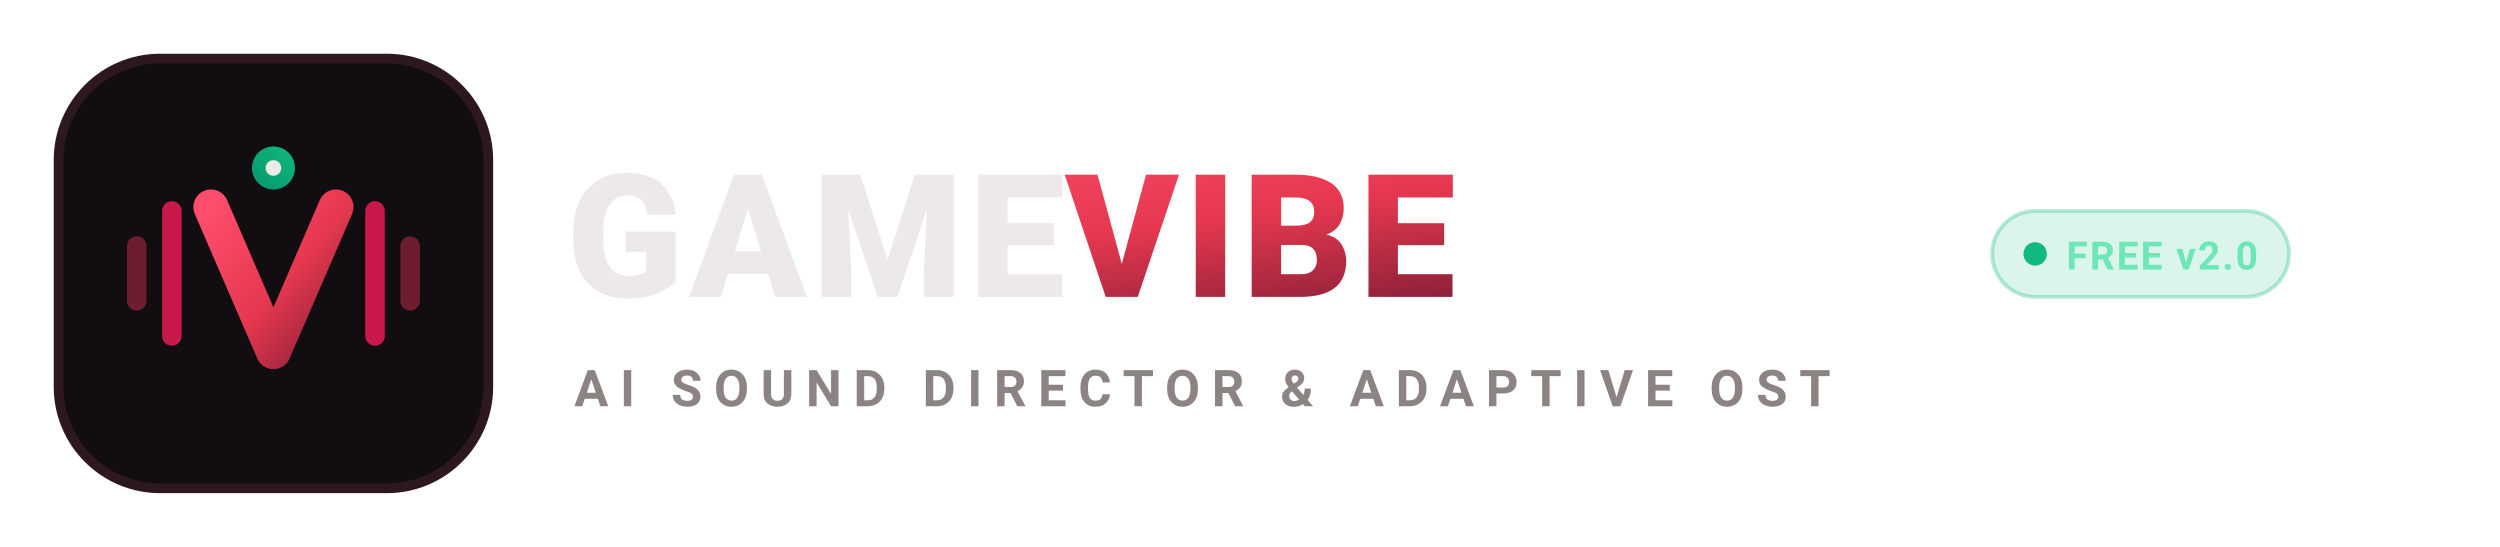
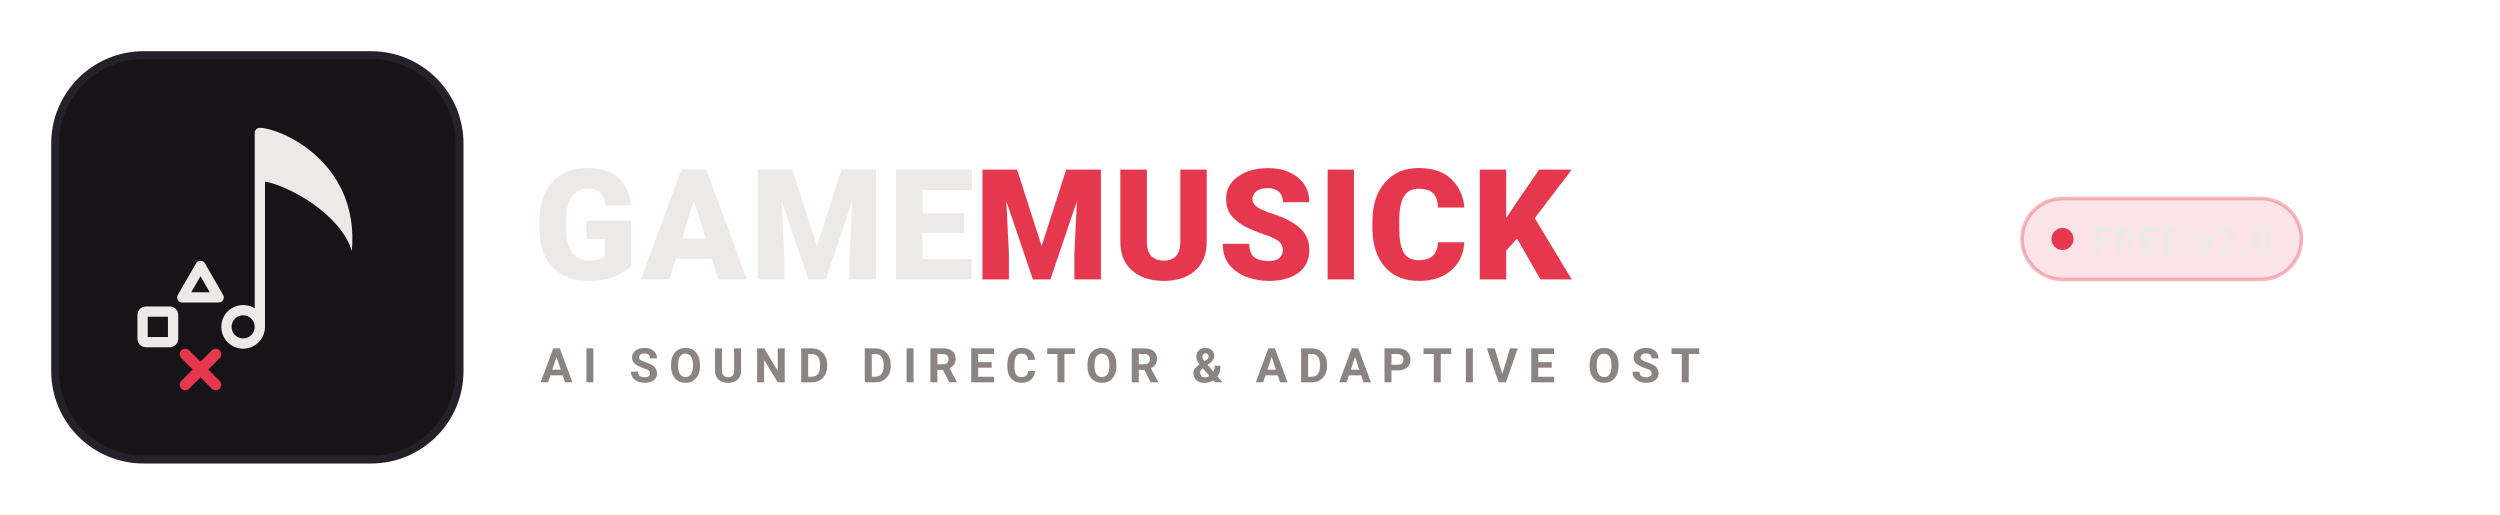
- <svg xmlns="http://www.w3.org/2000/svg" viewBox="0 0 640 140" width="640" height="140">
-   <defs>
-     <linearGradient id="waveGradH" x1="0%" y1="0%" x2="100%" y2="100%">
-       <stop offset="0%" stop-color="#FF4D6D" />
-       <stop offset="55%" stop-color="#E5384F" />
-       <stop offset="100%" stop-color="#8C2038" />
-     </linearGradient>
-     <linearGradient id="emeraldGradH" x1="0%" y1="100%" x2="100%" y2="0%">
-       <stop offset="0%" stop-color="#059669" />
-       <stop offset="100%" stop-color="#10B981" />
-     </linearGradient>
-   </defs>
-   <g transform="translate(15, 15)">
-     <rect x="0" y="0" width="110" height="110" rx="26" fill="#120D10" stroke="#2D1720" stroke-width="2.5" />
-     <line x1="20" y1="48" x2="20" y2="62" stroke="#6E1D2F" stroke-width="5" stroke-linecap="round" />
-     <line x1="29" y1="39" x2="29" y2="71" stroke="#C9184A" stroke-width="5" stroke-linecap="round" />
-     <line x1="81" y1="39" x2="81" y2="71" stroke="#C9184A" stroke-width="5" stroke-linecap="round" />
-     <line x1="90" y1="48" x2="90" y2="62" stroke="#6E1D2F" stroke-width="5" stroke-linecap="round" />
-     <path d="M39 38 L55 75 L71 38" fill="none" stroke="url(#waveGradH)" stroke-width="9" stroke-linecap="round" stroke-linejoin="round" />
-     <circle cx="55" cy="28" r="5.5" fill="url(#emeraldGradH)" />
-     <circle cx="55" cy="28" r="2" fill="#EDE9E8" />
+ <svg xmlns="http://www.w3.org/2000/svg" viewBox="0 0 680 140" width="680" height="140">
+   <g transform="translate(15, 15) scale(0.2148438)">
+     <rect width="512" height="512" rx="112" fill="#161417" stroke="#262129" stroke-width="10" />
+     <path fill-rule="evenodd" fill="#EDE9E8" d="M 252.66 320.54 L 252.66 98.50 A 6.50 6.50 0 0 1 259.16 92.00 C 283.66 92.00, 385.66 134.00, 375.66 248.00 C 361.66 202.00, 297.66 166.00, 265.66 160.00 L 265.66 344.00 A 27.66 27.66 0 1 1 252.66 320.54 Z M 252.66 344.00 A 14.66 14.66 0 1 0 223.34 344.00 A 14.66 14.66 0 1 0 252.66 344.00 Z" />
+     <polygon points="184.00,266.89 207.00,306.73 161.00,306.73" fill="none" stroke="#EDE9E8" stroke-width="13" stroke-linejoin="round" />
+     <rect x="110.68" y="324.68" width="38.64" height="38.64" rx="4" fill="none" stroke="#EDE9E8" stroke-width="13" />
+     <line x1="164.68" y1="378.68" x2="203.32" y2="417.32" stroke="#E5384F" stroke-width="14" stroke-linecap="round" />
+     <line x1="164.68" y1="417.32" x2="203.32" y2="378.68" stroke="#E5384F" stroke-width="14" stroke-linecap="round" />
  </g>
  <g transform="translate(145, 30)">
-     <text x="0" y="46" font-family="system-ui, -apple-system, 'Segoe UI', Roboto, sans-serif" font-weight="900" font-size="44" letter-spacing="1.5" fill="#EDE9E8">
-       GAME<tspan fill="url(#waveGradH)">VIBE</tspan>
+     <text x="0" y="46" font-family="system-ui, -apple-system, 'Segoe UI', Roboto, sans-serif" font-weight="900" font-size="42" letter-spacing="0.8" fill="#EDE9E8">
+       GAME<tspan fill="#E5384F">MUSICK</tspan>
    </text>
-     <text x="2" y="74" font-family="system-ui, -apple-system, 'Segoe UI', Roboto, sans-serif" font-weight="600" font-size="13" letter-spacing="3" fill="#8C8482">
+     <text x="2" y="74" font-family="system-ui, -apple-system, 'Segoe UI', Roboto, sans-serif" font-weight="600" font-size="13" letter-spacing="2.8" fill="#8C8482">
      AI SOUND DIRECTOR &amp; ADAPTIVE OST
    </text>
-     <rect x="365" y="24" width="76" height="22" rx="11" fill="#10B981" fill-opacity="0.15" stroke="#10B981" stroke-opacity="0.3" stroke-width="1" />
-     <circle cx="376" cy="35" r="3" fill="#10B981" />
-     <text x="384" y="39" font-family="system-ui, -apple-system, 'Segoe UI', Roboto, sans-serif" font-weight="700" font-size="10" fill="#6EE7B7" letter-spacing="0.5">
+     <rect x="405" y="24" width="76" height="22" rx="11" fill="#E5384F" fill-opacity="0.14" stroke="#E5384F" stroke-opacity="0.35" stroke-width="1" />
+     <circle cx="416" cy="35" r="3" fill="#E5384F" />
+     <text x="424" y="39" font-family="system-ui, -apple-system, 'Segoe UI', Roboto, sans-serif" font-weight="700" font-size="10" fill="#EDE9E8" letter-spacing="0.5">
      FREE v2.0
    </text>
  </g>
</svg>
